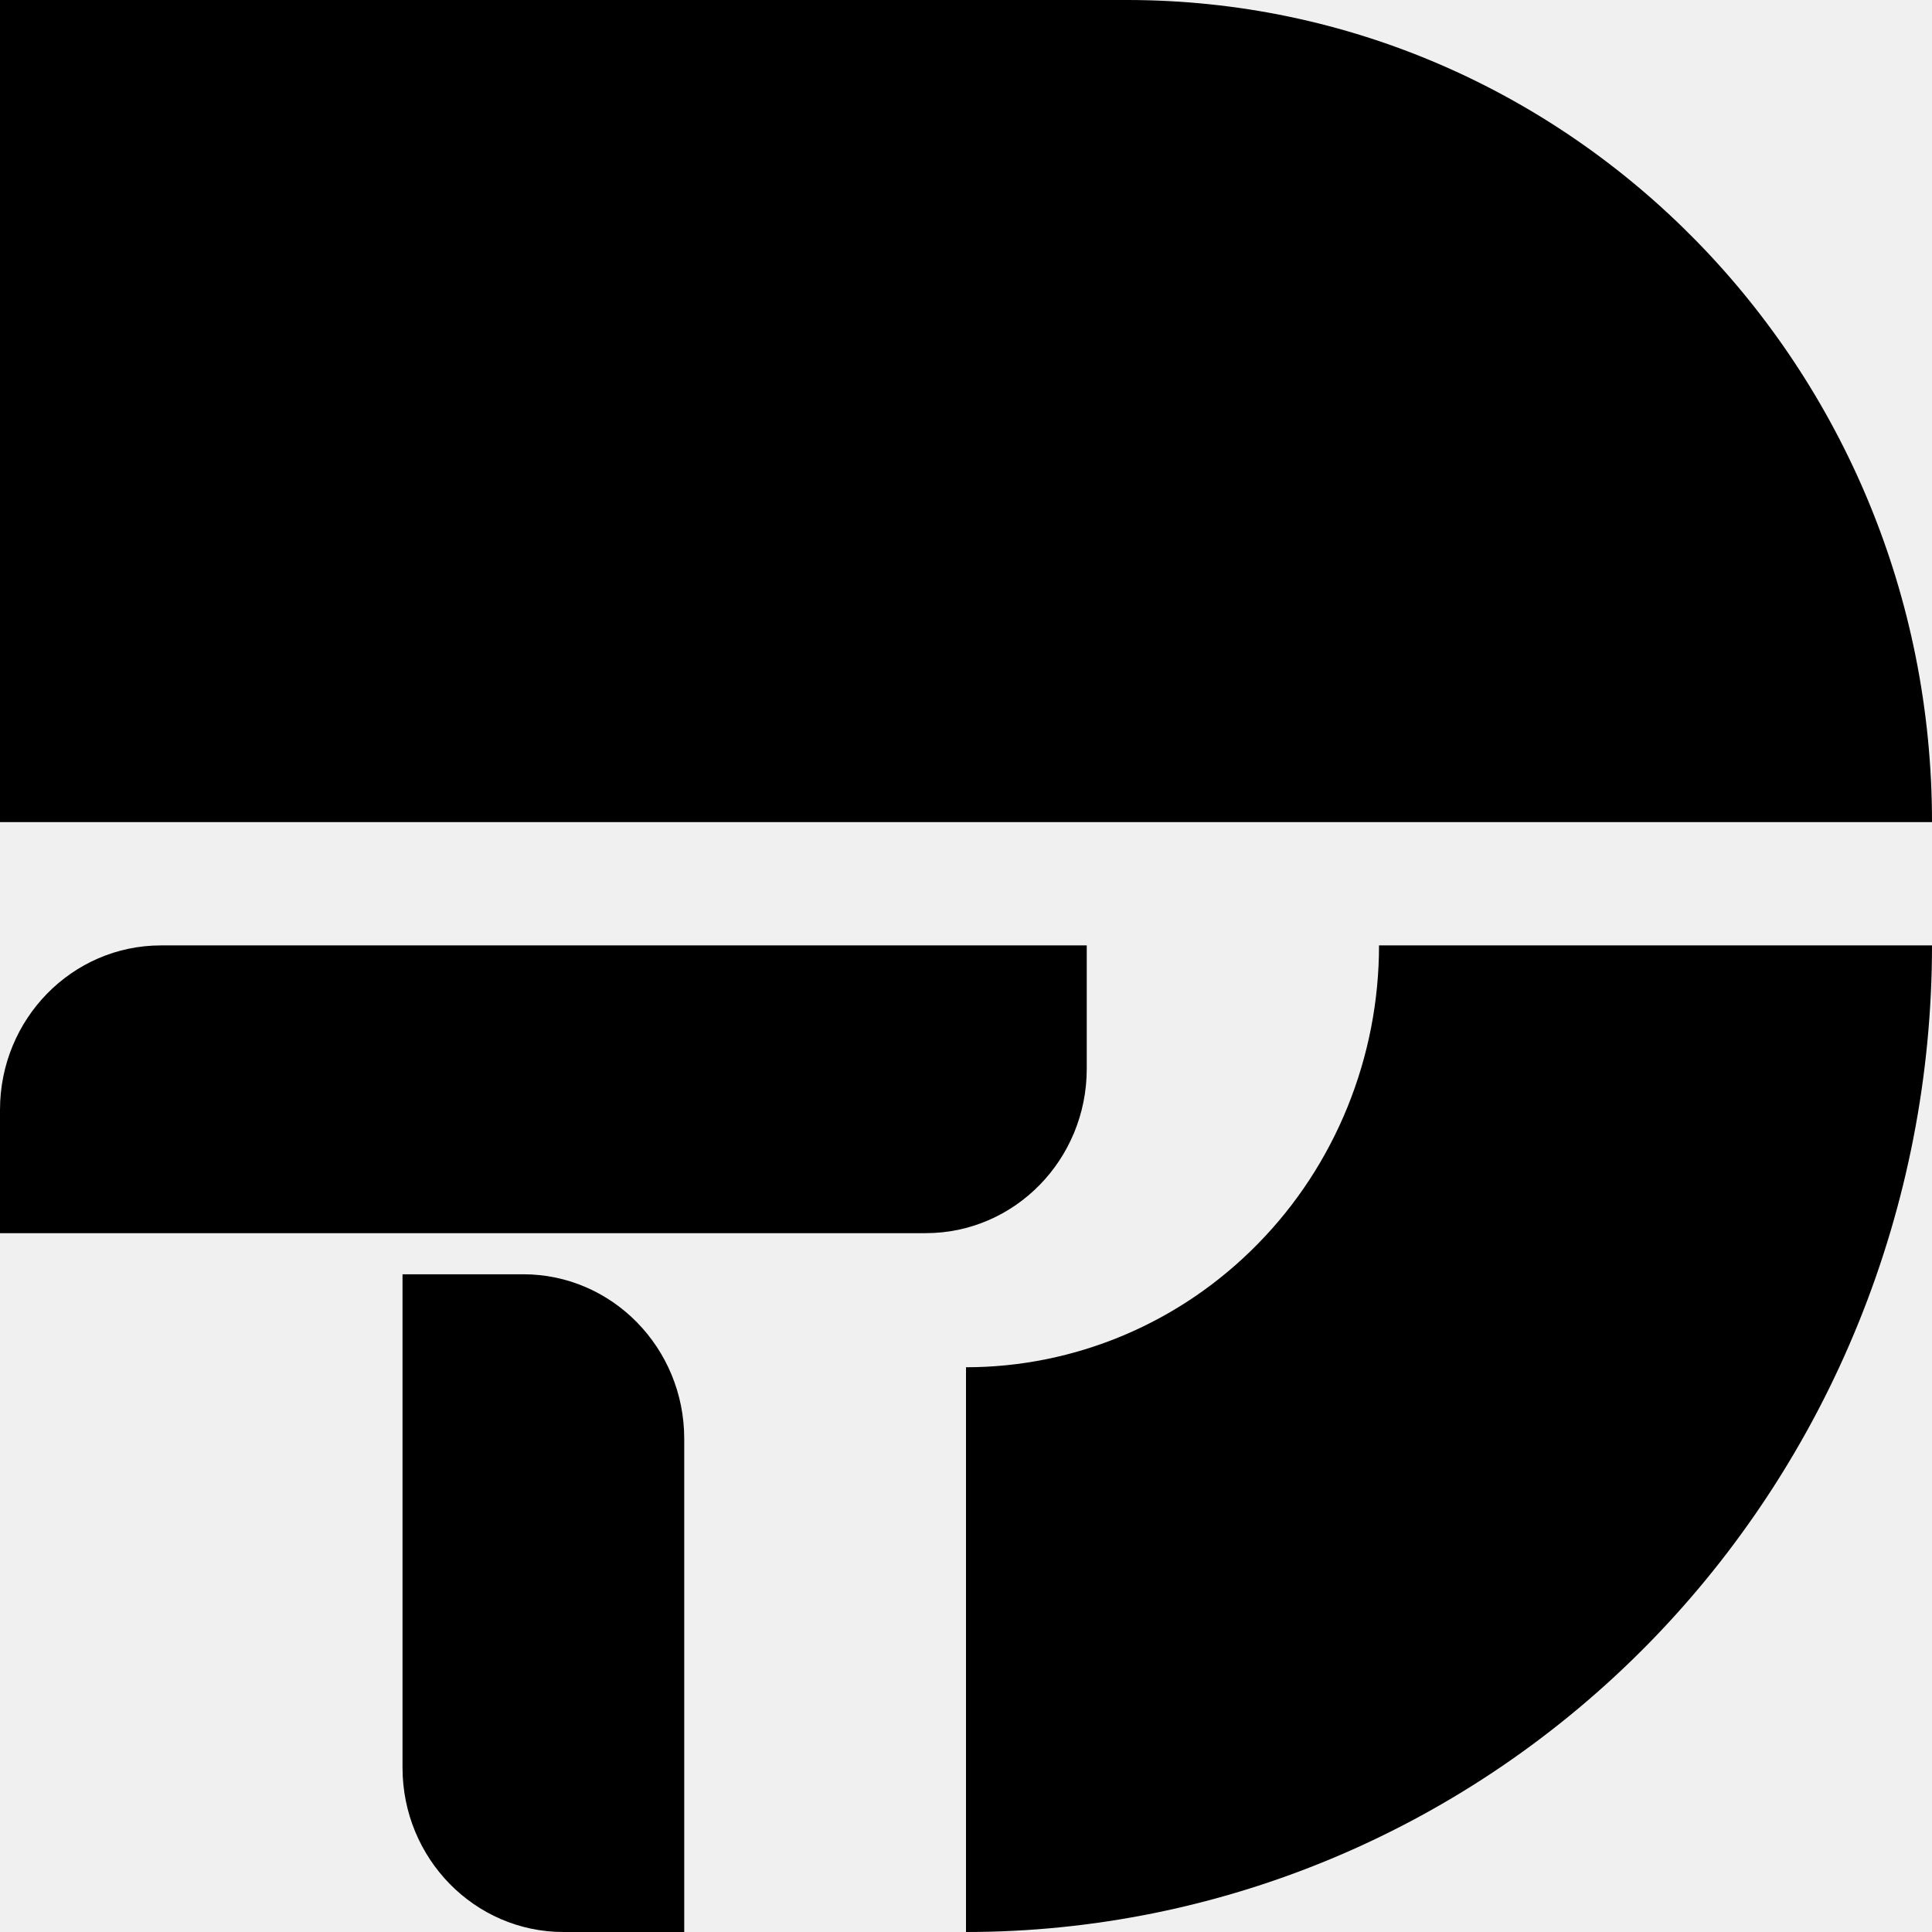
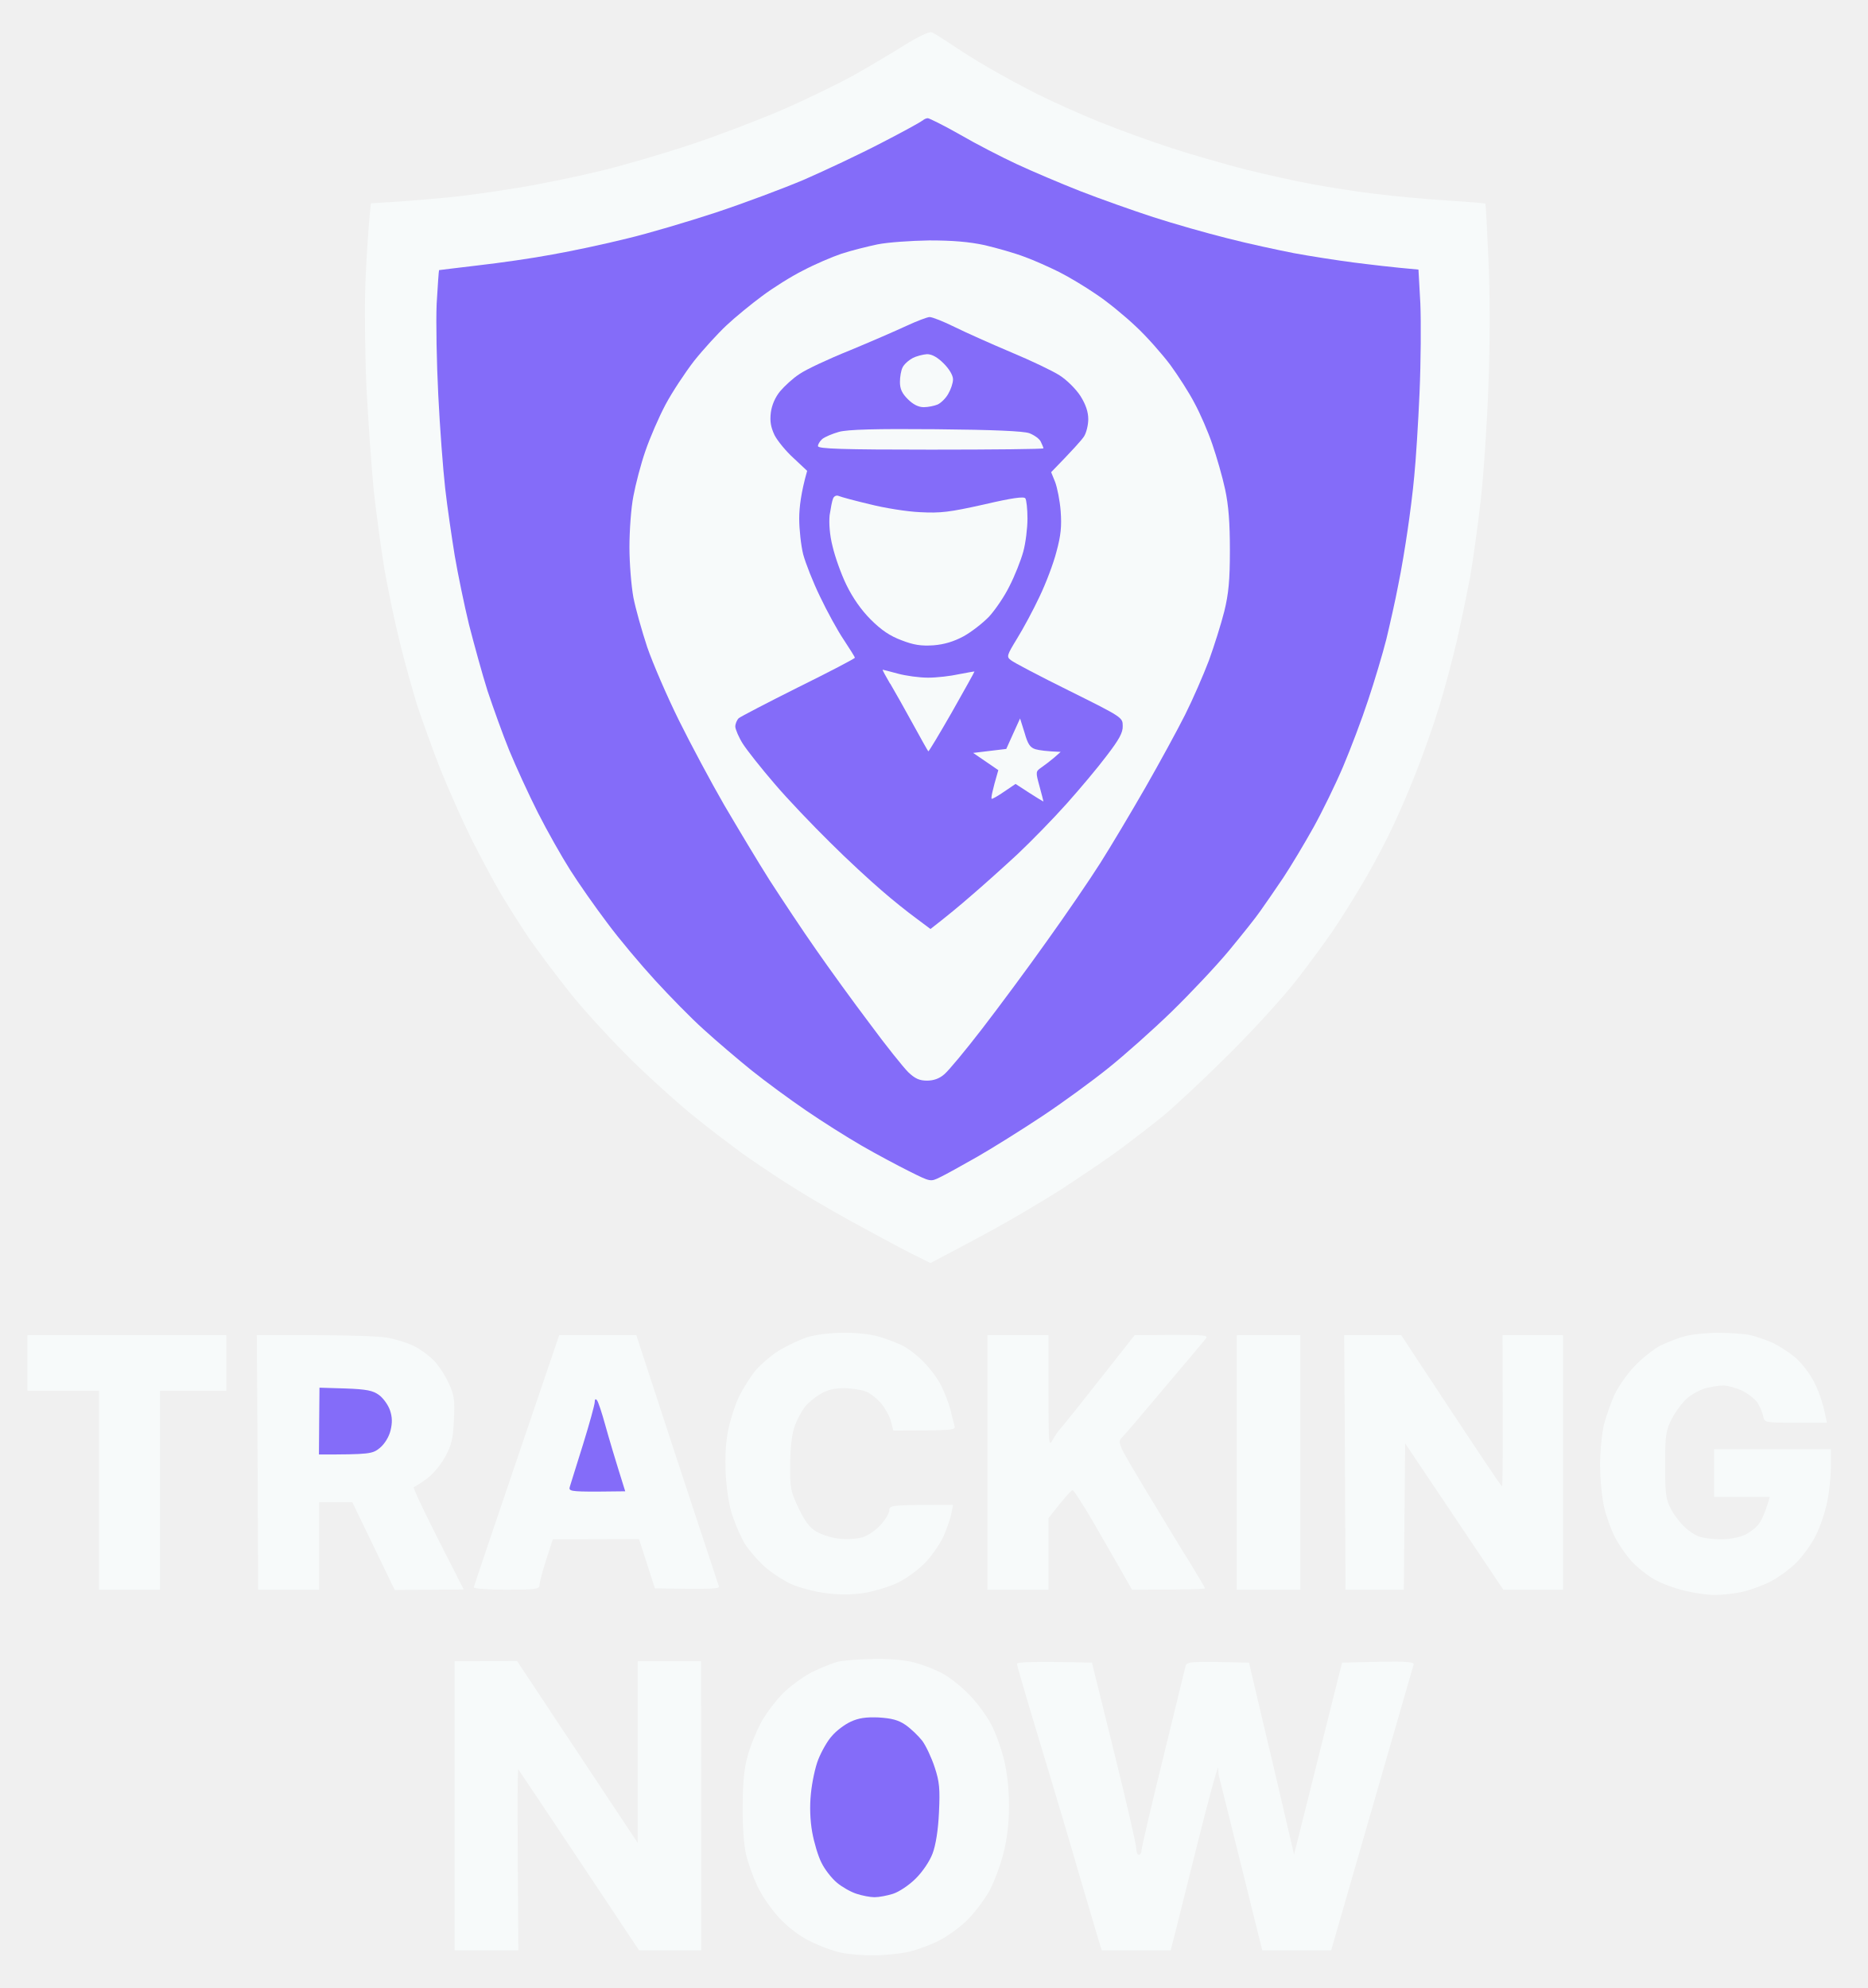
- <svg xmlns="http://www.w3.org/2000/svg" viewBox="0 0 32 32" fill="none">
-   <g clip-path="url(#clip0_3868_4519)">
-     <path d="M0 18.383C0 16.878 1.194 15.659 2.667 15.659H18V17.702C18 19.206 16.806 20.425 15.333 20.425H0V18.383Z" fill="currentColor" />
-     <path d="M9.333 32C7.861 32 6.667 30.781 6.667 29.277V21.106H8.667C10.139 21.106 11.333 22.326 11.333 23.83V32H9.333Z" fill="currentColor" />
-     <path d="M0 0H18.667C26.03 0 32 6.097 32 13.617H0V0Z" fill="currentColor" />
-     <path d="M16 32C18.101 32 20.182 31.577 22.123 30.756C24.064 29.935 25.828 28.731 27.314 27.214C28.799 25.696 29.978 23.895 30.782 21.912C31.586 19.93 32 17.805 32 15.659H22.841C22.841 16.577 22.664 17.485 22.32 18.333C21.977 19.18 21.473 19.951 20.837 20.599C20.202 21.248 19.448 21.763 18.618 22.114C17.788 22.465 16.898 22.646 16 22.646V32Z" fill="currentColor" />
-   </g>
-   <defs>
-     <clipPath id="clip0_3868_4519">
-       <rect width="32" height="32" fill="white" />
-     </clipPath>
-   </defs>
+ <svg xmlns="http://www.w3.org/2000/svg" width="31" height="33" viewBox="0 0 31 33" fill="none">
+   <path d="M14.146 1.263C14.401 1.122 14.784 0.893 15.004 0.756C15.242 0.607 15.427 0.519 15.466 0.536C15.502 0.55 15.643 0.638 15.775 0.726C15.907 0.818 16.193 0.999 16.413 1.126C16.633 1.254 16.998 1.452 17.227 1.566C17.456 1.681 17.914 1.888 18.24 2.02C18.566 2.152 19.111 2.35 19.451 2.46C19.79 2.57 20.344 2.728 20.683 2.816C21.022 2.9 21.52 3.01 21.784 3.058C22.048 3.107 22.514 3.181 22.818 3.217C23.122 3.256 23.655 3.305 24.007 3.327C24.359 3.349 24.649 3.375 24.654 3.379C24.663 3.388 24.685 3.806 24.707 4.317C24.733 4.889 24.733 5.677 24.707 6.385C24.685 7.015 24.627 7.877 24.579 8.3C24.531 8.722 24.451 9.299 24.403 9.576C24.35 9.853 24.249 10.342 24.178 10.654C24.104 10.967 23.976 11.455 23.888 11.733C23.804 12.01 23.628 12.516 23.492 12.855C23.36 13.194 23.153 13.66 23.038 13.889C22.924 14.118 22.726 14.488 22.594 14.703C22.466 14.919 22.255 15.258 22.123 15.452C21.991 15.645 21.722 16.011 21.524 16.266C21.326 16.521 20.842 17.058 20.441 17.458C20.04 17.859 19.534 18.334 19.318 18.515C19.098 18.695 18.724 18.981 18.482 19.157C18.24 19.329 17.852 19.589 17.624 19.738C17.395 19.883 16.998 20.121 16.743 20.266C16.488 20.412 16.092 20.627 15.444 20.966L15.092 20.79C14.899 20.693 14.454 20.451 14.102 20.258C13.75 20.064 13.265 19.778 13.023 19.619C12.781 19.465 12.447 19.236 12.275 19.113C12.103 18.986 11.777 18.739 11.549 18.554C11.32 18.374 10.857 17.96 10.518 17.63C10.184 17.304 9.717 16.798 9.484 16.508C9.251 16.217 8.938 15.799 8.788 15.584C8.643 15.368 8.428 15.029 8.313 14.835C8.199 14.642 7.983 14.237 7.829 13.933C7.679 13.63 7.446 13.106 7.309 12.767C7.177 12.428 7.006 11.953 6.926 11.711C6.852 11.469 6.719 11.002 6.64 10.676C6.557 10.351 6.442 9.796 6.38 9.444C6.323 9.092 6.244 8.511 6.204 8.146C6.169 7.785 6.116 7.041 6.086 6.495C6.059 5.95 6.05 5.158 6.064 4.735C6.081 4.313 6.108 3.833 6.156 3.375L6.574 3.349C6.803 3.335 7.191 3.3 7.433 3.278C7.675 3.256 8.181 3.186 8.555 3.124C8.929 3.067 9.563 2.935 9.964 2.838C10.364 2.741 11.038 2.543 11.461 2.402C11.883 2.262 12.557 2.006 12.957 1.835C13.358 1.663 13.891 1.403 14.146 1.263Z" fill="#F7FAFA" />
+   <path d="M12.918 22.427C13.05 22.344 13.265 22.242 13.398 22.198C13.538 22.154 13.785 22.124 13.992 22.124C14.185 22.119 14.441 22.146 14.564 22.181C14.683 22.212 14.868 22.282 14.969 22.33C15.075 22.383 15.242 22.511 15.339 22.616C15.44 22.718 15.568 22.889 15.621 22.999C15.678 23.109 15.744 23.285 15.775 23.395C15.801 23.506 15.832 23.629 15.845 23.673C15.863 23.739 15.814 23.747 14.828 23.747L14.793 23.607C14.775 23.527 14.705 23.395 14.639 23.312C14.573 23.228 14.454 23.131 14.379 23.101C14.3 23.07 14.128 23.043 14.005 23.043C13.842 23.043 13.723 23.074 13.609 23.145C13.521 23.197 13.411 23.29 13.362 23.351C13.314 23.413 13.239 23.549 13.195 23.66C13.147 23.796 13.12 23.998 13.116 24.298C13.111 24.707 13.125 24.76 13.257 25.037C13.362 25.257 13.437 25.358 13.56 25.429C13.653 25.482 13.825 25.534 13.948 25.543C14.067 25.556 14.238 25.543 14.322 25.517C14.406 25.49 14.542 25.398 14.617 25.314C14.696 25.226 14.762 25.116 14.762 25.068C14.762 24.984 14.793 24.98 15.819 24.98L15.792 25.125C15.775 25.2 15.722 25.367 15.669 25.486C15.616 25.609 15.484 25.803 15.374 25.922C15.268 26.036 15.066 26.19 14.925 26.261C14.789 26.331 14.529 26.41 14.353 26.441C14.128 26.476 13.939 26.476 13.706 26.445C13.525 26.423 13.265 26.353 13.133 26.296C13.001 26.234 12.794 26.098 12.676 25.992C12.561 25.882 12.416 25.715 12.359 25.618C12.301 25.521 12.213 25.323 12.165 25.178C12.103 25.006 12.064 24.76 12.046 24.474C12.033 24.174 12.046 23.932 12.09 23.726C12.125 23.558 12.205 23.307 12.271 23.175C12.337 23.043 12.456 22.854 12.535 22.757C12.614 22.66 12.786 22.511 12.918 22.427Z" fill="#F7FAFA" />
+   <path d="M27.555 22.339C27.674 22.282 27.859 22.207 27.969 22.181C28.079 22.15 28.325 22.124 28.519 22.124C28.713 22.124 28.955 22.141 29.06 22.163C29.162 22.19 29.329 22.247 29.435 22.295C29.536 22.344 29.707 22.454 29.813 22.546C29.923 22.647 30.055 22.819 30.13 22.977C30.201 23.123 30.271 23.325 30.324 23.616H29.809C29.289 23.616 29.289 23.616 29.267 23.506C29.254 23.444 29.21 23.343 29.171 23.281C29.126 23.219 29.012 23.131 28.915 23.083C28.818 23.039 28.677 22.999 28.607 22.999C28.537 22.999 28.4 23.021 28.312 23.043C28.22 23.07 28.079 23.145 28.004 23.211C27.925 23.281 27.81 23.435 27.749 23.554C27.652 23.747 27.639 23.822 27.639 24.32C27.639 24.799 27.652 24.892 27.735 25.046C27.784 25.143 27.885 25.275 27.956 25.341C28.021 25.407 28.131 25.482 28.198 25.504C28.268 25.53 28.431 25.552 28.563 25.552C28.704 25.552 28.871 25.521 28.964 25.477C29.056 25.433 29.162 25.349 29.201 25.288C29.245 25.226 29.302 25.103 29.377 24.848H28.453V24.056H30.39V24.355C30.39 24.518 30.363 24.777 30.328 24.936C30.297 25.094 30.214 25.341 30.143 25.482C30.073 25.627 29.923 25.834 29.813 25.944C29.699 26.054 29.501 26.199 29.373 26.261C29.241 26.327 29.03 26.401 28.902 26.428C28.779 26.454 28.581 26.476 28.462 26.476C28.347 26.476 28.127 26.445 27.969 26.406C27.81 26.371 27.586 26.287 27.467 26.221C27.348 26.155 27.176 26.018 27.084 25.917C26.987 25.812 26.864 25.631 26.802 25.508C26.741 25.389 26.661 25.165 26.626 25.015C26.591 24.861 26.56 24.549 26.56 24.32C26.56 24.082 26.591 23.787 26.626 23.637C26.666 23.492 26.745 23.268 26.802 23.145C26.864 23.017 27.009 22.806 27.128 22.683C27.247 22.555 27.44 22.401 27.555 22.339Z" fill="#F7FAFA" />
+   <path d="M0.455 23.087V22.625V22.163H3.757V23.087H2.656V26.388H1.644V23.087H0.455Z" fill="#F7FAFA" />
+   <path d="M4.285 26.388L4.276 24.276L4.263 22.163H5.232C5.764 22.163 6.31 22.181 6.442 22.207C6.574 22.234 6.763 22.291 6.86 22.339C6.957 22.383 7.102 22.489 7.186 22.568C7.27 22.647 7.384 22.823 7.446 22.955C7.543 23.167 7.551 23.241 7.534 23.572C7.521 23.88 7.494 23.99 7.389 24.183C7.314 24.32 7.182 24.478 7.08 24.549C6.984 24.619 6.887 24.681 6.869 24.685C6.847 24.689 7.023 25.072 7.697 26.384L6.552 26.393L5.848 24.936H5.298V26.388H4.285Z" fill="#F7FAFA" />
+   <path d="M7.864 26.349C7.868 26.327 8.19 25.376 8.577 24.236L9.282 22.163H10.562L11.236 24.223C11.61 25.354 11.923 26.305 11.932 26.331C11.945 26.375 11.822 26.384 10.871 26.366L10.607 25.548L9.176 25.552L9.066 25.891C9.004 26.08 8.956 26.269 8.956 26.309C8.956 26.379 8.899 26.388 8.405 26.388C8.102 26.388 7.86 26.371 7.864 26.349Z" fill="#F7FAFA" />
+   <path d="M16.391 26.388V24.276V22.163H17.404V23.096C17.404 23.981 17.408 24.025 17.474 23.902C17.514 23.827 17.571 23.747 17.597 23.721C17.624 23.695 17.914 23.334 18.834 22.163L19.451 22.159C20.04 22.159 20.067 22.163 20.001 22.238C19.966 22.282 19.662 22.643 19.323 23.043C18.988 23.444 18.676 23.809 18.627 23.858C18.544 23.946 18.548 23.954 19.046 24.782C19.323 25.239 19.649 25.781 19.776 25.979C19.899 26.181 20.001 26.353 20.001 26.366C20.001 26.379 19.728 26.388 18.79 26.388L18.61 26.071C18.508 25.895 18.293 25.521 18.134 25.244C17.971 24.967 17.826 24.738 17.804 24.738C17.782 24.738 17.685 24.839 17.404 25.2V26.388H16.391Z" fill="#F7FAFA" />
+   <path d="M20.529 26.388V24.276V22.163H21.585V26.388H20.529Z" fill="#F7FAFA" />
+   <path d="M22.334 26.388L22.325 24.276L22.312 22.163H23.258L24.086 23.418C24.539 24.104 24.918 24.672 24.931 24.672C24.944 24.672 24.949 24.108 24.94 22.163H25.944V26.388H24.953L23.324 23.959L23.302 26.388H22.334Z" fill="#F7FAFA" />
+   <path d="M13.477 27.757C13.631 27.682 13.829 27.603 13.917 27.581C14.009 27.563 14.269 27.541 14.502 27.537C14.767 27.532 15.013 27.555 15.185 27.599C15.33 27.638 15.546 27.722 15.66 27.788C15.779 27.854 15.982 28.017 16.105 28.149C16.233 28.281 16.391 28.501 16.457 28.633C16.527 28.765 16.62 29.024 16.664 29.205C16.717 29.416 16.748 29.689 16.748 29.975C16.748 30.274 16.717 30.525 16.655 30.767C16.607 30.961 16.501 31.238 16.426 31.383C16.347 31.524 16.184 31.744 16.061 31.867C15.942 31.986 15.731 32.14 15.599 32.206C15.466 32.277 15.242 32.36 15.097 32.396C14.951 32.431 14.687 32.457 14.511 32.457C14.335 32.462 14.089 32.44 13.961 32.413C13.833 32.387 13.604 32.303 13.45 32.224C13.265 32.136 13.085 31.995 12.931 31.832C12.803 31.696 12.64 31.458 12.57 31.304C12.499 31.154 12.416 30.921 12.385 30.789C12.35 30.648 12.323 30.314 12.328 29.997C12.328 29.61 12.35 29.363 12.407 29.161C12.447 29.002 12.548 28.756 12.623 28.611C12.698 28.465 12.861 28.25 12.984 28.122C13.103 27.999 13.327 27.836 13.477 27.757Z" fill="#F7FAFA" />
+   <path d="M7.547 32.374V29.975V27.576L8.582 27.572L10.585 30.591V27.576H11.637L11.641 32.374H10.607L9.616 30.886C9.075 30.072 8.617 29.39 8.604 29.372C8.59 29.355 8.586 30.023 8.604 32.374H7.547Z" fill="#F7FAFA" />
+   <path d="M17.249 28.884C17.047 28.215 16.88 27.642 16.88 27.62C16.88 27.59 17.1 27.576 18.125 27.599L18.495 29.095C18.698 29.918 18.865 30.635 18.861 30.688C18.861 30.745 18.878 30.789 18.905 30.789C18.927 30.789 18.949 30.754 18.949 30.71C18.949 30.67 19.107 29.993 19.301 29.205C19.494 28.417 19.662 27.73 19.675 27.673C19.697 27.576 19.71 27.576 20.732 27.599L20.96 28.567C21.088 29.099 21.255 29.817 21.48 30.785L22.277 27.599L22.88 27.585C23.346 27.576 23.479 27.59 23.465 27.629C23.456 27.66 23.144 28.738 22.096 32.374H20.952L20.599 30.952L20.238 29.5C20.23 29.482 20.221 29.412 20.221 29.346C20.221 29.28 20.062 29.861 19.869 30.635C19.675 31.41 19.499 32.118 19.433 32.374H18.288L18.222 32.162C18.187 32.048 18.037 31.537 17.888 31.031C17.753 30.556 17.492 29.689 17.293 29.028L17.249 28.884Z" fill="#F7FAFA" />
+   <path d="M14.631 2.372C14.983 2.191 15.287 2.024 15.309 2.002H15.313C15.335 1.98 15.375 1.962 15.401 1.962C15.423 1.962 15.665 2.081 15.929 2.231C16.193 2.385 16.62 2.605 16.876 2.724C17.131 2.843 17.607 3.045 17.932 3.173C18.258 3.3 18.804 3.494 19.143 3.604C19.482 3.714 20.037 3.872 20.375 3.956C20.714 4.044 21.212 4.15 21.476 4.202C21.74 4.251 22.189 4.321 22.466 4.357C22.744 4.392 23.1 4.436 23.545 4.475L23.576 5.034C23.589 5.342 23.585 6.007 23.563 6.517C23.541 7.028 23.501 7.649 23.475 7.904C23.453 8.159 23.4 8.564 23.364 8.806C23.329 9.048 23.263 9.453 23.21 9.708C23.162 9.963 23.07 10.368 23.012 10.61C22.951 10.852 22.814 11.31 22.709 11.623C22.607 11.935 22.418 12.432 22.295 12.723C22.172 13.013 21.951 13.467 21.802 13.735C21.652 14.004 21.428 14.378 21.3 14.571C21.168 14.765 21.001 15.011 20.921 15.121C20.846 15.232 20.609 15.526 20.398 15.782C20.186 16.037 19.759 16.49 19.447 16.794C19.134 17.098 18.659 17.52 18.395 17.731C18.126 17.947 17.633 18.308 17.294 18.532C16.955 18.757 16.471 19.06 16.215 19.206C15.96 19.351 15.683 19.505 15.599 19.544C15.445 19.619 15.445 19.619 15.093 19.443C14.899 19.346 14.543 19.157 14.3 19.016C14.058 18.876 13.645 18.616 13.376 18.431C13.112 18.251 12.703 17.951 12.474 17.767C12.245 17.582 11.888 17.278 11.681 17.089C11.474 16.904 11.113 16.534 10.876 16.275C10.638 16.015 10.277 15.588 10.079 15.319C9.876 15.051 9.599 14.655 9.463 14.439C9.326 14.224 9.084 13.797 8.93 13.493C8.776 13.189 8.565 12.727 8.454 12.459C8.344 12.19 8.186 11.746 8.093 11.469C8.005 11.191 7.869 10.694 7.785 10.368C7.706 10.043 7.6 9.528 7.548 9.224C7.499 8.92 7.424 8.414 7.389 8.102C7.354 7.789 7.301 7.094 7.275 6.561C7.248 6.029 7.235 5.347 7.248 5.043C7.266 4.739 7.283 4.489 7.288 4.484C7.297 4.484 7.587 4.445 7.939 4.405C8.292 4.365 8.846 4.286 9.172 4.224C9.498 4.167 10.052 4.048 10.405 3.96C10.757 3.877 11.421 3.679 11.879 3.529C12.342 3.375 13.002 3.129 13.354 2.979C13.706 2.825 14.278 2.556 14.631 2.372Z" fill="#846CF9" />
+   <path d="M5.294 24.144L5.298 23.589L5.303 23.035L5.734 23.048C6.09 23.061 6.192 23.083 6.293 23.158C6.359 23.206 6.443 23.321 6.473 23.409C6.513 23.527 6.513 23.62 6.482 23.747C6.456 23.853 6.385 23.968 6.306 24.034C6.183 24.135 6.139 24.144 5.294 24.144Z" fill="#846CF9" />
+   <path d="M9.678 23.976C9.784 23.633 9.872 23.316 9.872 23.272C9.872 23.228 9.885 23.215 9.907 23.241C9.929 23.263 9.991 23.453 10.048 23.66C10.105 23.866 10.202 24.196 10.378 24.755L9.907 24.76C9.476 24.76 9.436 24.751 9.458 24.681C9.471 24.641 9.568 24.324 9.678 23.976Z" fill="#846CF9" />
+   <path d="M13.812 28.813C13.882 28.73 14.023 28.624 14.12 28.58C14.252 28.518 14.375 28.501 14.582 28.509C14.798 28.523 14.908 28.549 15.031 28.633C15.119 28.694 15.243 28.813 15.309 28.897C15.37 28.98 15.463 29.178 15.515 29.337C15.595 29.579 15.604 29.693 15.586 30.085C15.573 30.375 15.533 30.626 15.48 30.767C15.432 30.895 15.317 31.067 15.198 31.185C15.088 31.295 14.921 31.405 14.824 31.436C14.727 31.467 14.591 31.493 14.516 31.493C14.446 31.493 14.309 31.467 14.217 31.436C14.12 31.405 13.975 31.322 13.891 31.251C13.803 31.177 13.689 31.031 13.636 30.921C13.579 30.811 13.512 30.582 13.482 30.415C13.447 30.221 13.438 29.984 13.46 29.777C13.477 29.596 13.53 29.337 13.583 29.205C13.636 29.073 13.737 28.892 13.812 28.813Z" fill="#846CF9" />
+   <path d="M13.97 4.211C14.129 4.159 14.393 4.093 14.564 4.057C14.736 4.022 15.119 3.996 15.423 3.991C15.81 3.991 16.083 4.013 16.347 4.07C16.554 4.119 16.849 4.203 17.008 4.264C17.166 4.321 17.421 4.436 17.58 4.515C17.738 4.594 18.016 4.761 18.196 4.885C18.377 5.004 18.672 5.246 18.852 5.417C19.033 5.584 19.288 5.875 19.424 6.055C19.556 6.236 19.741 6.522 19.829 6.694C19.922 6.865 20.054 7.169 20.124 7.376C20.195 7.583 20.292 7.917 20.336 8.124C20.393 8.392 20.415 8.674 20.415 9.136C20.415 9.633 20.393 9.858 20.322 10.148C20.27 10.355 20.155 10.72 20.067 10.963C19.975 11.205 19.799 11.61 19.671 11.865C19.543 12.12 19.248 12.661 19.011 13.075C18.773 13.489 18.438 14.052 18.262 14.329C18.086 14.607 17.686 15.192 17.373 15.628C17.065 16.063 16.581 16.715 16.303 17.076C16.026 17.436 15.744 17.775 15.674 17.833C15.595 17.903 15.498 17.938 15.388 17.938C15.264 17.938 15.19 17.907 15.075 17.797C14.996 17.718 14.705 17.357 14.437 16.992C14.164 16.631 13.759 16.072 13.543 15.76C13.323 15.447 12.98 14.928 12.777 14.615C12.579 14.303 12.24 13.735 12.02 13.361C11.804 12.987 11.465 12.353 11.267 11.953C11.069 11.552 10.836 11.011 10.743 10.742C10.655 10.474 10.55 10.104 10.514 9.919C10.479 9.73 10.448 9.352 10.448 9.083C10.448 8.81 10.475 8.428 10.514 8.234C10.55 8.04 10.638 7.701 10.713 7.486C10.787 7.27 10.937 6.922 11.047 6.716C11.157 6.509 11.373 6.183 11.523 5.989C11.677 5.796 11.919 5.532 12.06 5.4C12.2 5.268 12.469 5.048 12.649 4.915C12.83 4.779 13.138 4.585 13.332 4.489C13.525 4.387 13.812 4.264 13.97 4.211Z" fill="#F7FAFA" />
+   <path d="M14.102 5.818C14.454 5.672 14.877 5.488 15.049 5.408C15.22 5.329 15.392 5.263 15.431 5.263C15.476 5.263 15.665 5.338 15.85 5.43C16.039 5.523 16.462 5.712 16.787 5.849C17.113 5.985 17.474 6.157 17.588 6.231C17.707 6.306 17.857 6.456 17.932 6.57C18.024 6.716 18.064 6.839 18.064 6.958C18.064 7.054 18.033 7.182 17.994 7.244C17.954 7.305 17.813 7.464 17.448 7.838L17.514 8.001C17.549 8.093 17.593 8.313 17.606 8.485C17.624 8.731 17.611 8.885 17.536 9.158C17.487 9.352 17.36 9.686 17.254 9.906C17.153 10.122 16.985 10.434 16.884 10.597C16.712 10.879 16.704 10.901 16.779 10.958C16.818 10.993 17.254 11.222 17.743 11.464C18.628 11.904 18.636 11.909 18.636 12.05C18.641 12.16 18.575 12.278 18.368 12.547C18.223 12.741 17.923 13.097 17.707 13.339C17.492 13.581 17.122 13.96 16.889 14.18C16.651 14.4 16.308 14.708 16.127 14.862C15.947 15.02 15.718 15.21 15.445 15.421L15.203 15.24C15.07 15.143 14.811 14.937 14.63 14.778C14.45 14.624 14.062 14.268 13.776 13.982C13.49 13.7 13.072 13.264 12.856 13.009C12.636 12.754 12.403 12.459 12.332 12.349C12.262 12.239 12.209 12.111 12.205 12.063C12.205 12.014 12.231 11.953 12.262 11.922C12.293 11.896 12.742 11.662 13.252 11.407C13.768 11.152 14.19 10.932 14.19 10.918C14.19 10.905 14.106 10.773 14.005 10.619C13.904 10.47 13.728 10.148 13.613 9.906C13.495 9.664 13.371 9.347 13.332 9.202C13.296 9.057 13.266 8.788 13.266 8.608C13.266 8.428 13.296 8.172 13.398 7.816L13.173 7.605C13.046 7.49 12.905 7.318 12.856 7.222C12.795 7.09 12.777 6.997 12.795 6.848C12.812 6.72 12.869 6.592 12.949 6.495C13.019 6.412 13.16 6.28 13.27 6.209C13.376 6.135 13.75 5.959 14.102 5.818Z" fill="#846CF9" />
+   <path d="M14.982 6.099C15.004 6.051 15.079 5.981 15.149 5.945H15.145C15.215 5.91 15.321 5.884 15.387 5.879C15.471 5.879 15.563 5.932 15.664 6.033C15.757 6.126 15.819 6.231 15.819 6.297C15.819 6.359 15.783 6.465 15.739 6.539C15.7 6.61 15.62 6.689 15.563 6.715C15.51 6.737 15.405 6.759 15.334 6.759C15.246 6.759 15.158 6.715 15.07 6.627C14.973 6.531 14.938 6.456 14.938 6.341C14.938 6.258 14.956 6.148 14.982 6.099Z" fill="#F7FAFA" />
+   <path d="M13.648 7.288C13.692 7.252 13.816 7.2 13.925 7.169C14.071 7.129 14.533 7.116 15.537 7.125C16.492 7.134 16.989 7.156 17.086 7.191C17.166 7.222 17.254 7.283 17.276 7.332C17.298 7.38 17.32 7.428 17.32 7.442C17.32 7.455 16.479 7.464 15.449 7.464C13.983 7.464 13.578 7.45 13.578 7.406C13.573 7.38 13.609 7.323 13.648 7.288Z" fill="#F7FAFA" />
+   <path d="M13.771 8.551C13.789 8.436 13.811 8.313 13.829 8.273C13.846 8.234 13.886 8.216 13.925 8.234C13.965 8.251 14.194 8.313 14.436 8.37C14.678 8.432 15.057 8.493 15.273 8.502C15.612 8.52 15.761 8.502 16.329 8.375C16.8 8.265 16.998 8.238 17.02 8.273C17.038 8.3 17.055 8.449 17.055 8.608C17.055 8.766 17.025 9.013 16.985 9.158C16.945 9.303 16.844 9.559 16.756 9.73C16.672 9.902 16.518 10.126 16.417 10.236C16.311 10.346 16.122 10.492 15.995 10.562C15.832 10.65 15.673 10.698 15.493 10.712C15.29 10.725 15.167 10.707 14.964 10.628C14.775 10.558 14.63 10.461 14.454 10.285C14.295 10.126 14.154 9.924 14.049 9.708C13.961 9.528 13.86 9.242 13.82 9.07C13.771 8.881 13.758 8.683 13.771 8.551Z" fill="#F7FAFA" />
+   <path d="M15.154 12.019C15.022 11.777 14.85 11.473 14.775 11.345V11.35C14.7 11.222 14.643 11.117 14.652 11.117C14.661 11.117 14.771 11.147 14.903 11.182C15.035 11.218 15.259 11.249 15.405 11.249C15.55 11.249 15.783 11.222 15.92 11.191C16.061 11.165 16.175 11.143 16.175 11.147C16.175 11.156 16.008 11.455 15.801 11.821C15.594 12.182 15.418 12.476 15.409 12.472C15.4 12.463 15.286 12.261 15.154 12.019Z" fill="#F7FAFA" />
+   <path d="M16.703 12.432L16.818 12.177L16.932 11.926L17.007 12.164C17.06 12.353 17.099 12.41 17.188 12.437C17.249 12.454 17.368 12.472 17.606 12.481L17.496 12.578C17.434 12.63 17.337 12.705 17.284 12.741C17.192 12.806 17.188 12.811 17.254 13.049C17.289 13.181 17.32 13.295 17.32 13.304C17.32 13.308 17.214 13.247 16.857 13.013L16.668 13.141C16.567 13.211 16.474 13.264 16.461 13.26C16.448 13.251 16.466 13.141 16.571 12.784L16.153 12.498L16.703 12.432Z" fill="#F7FAFA" />
</svg>
